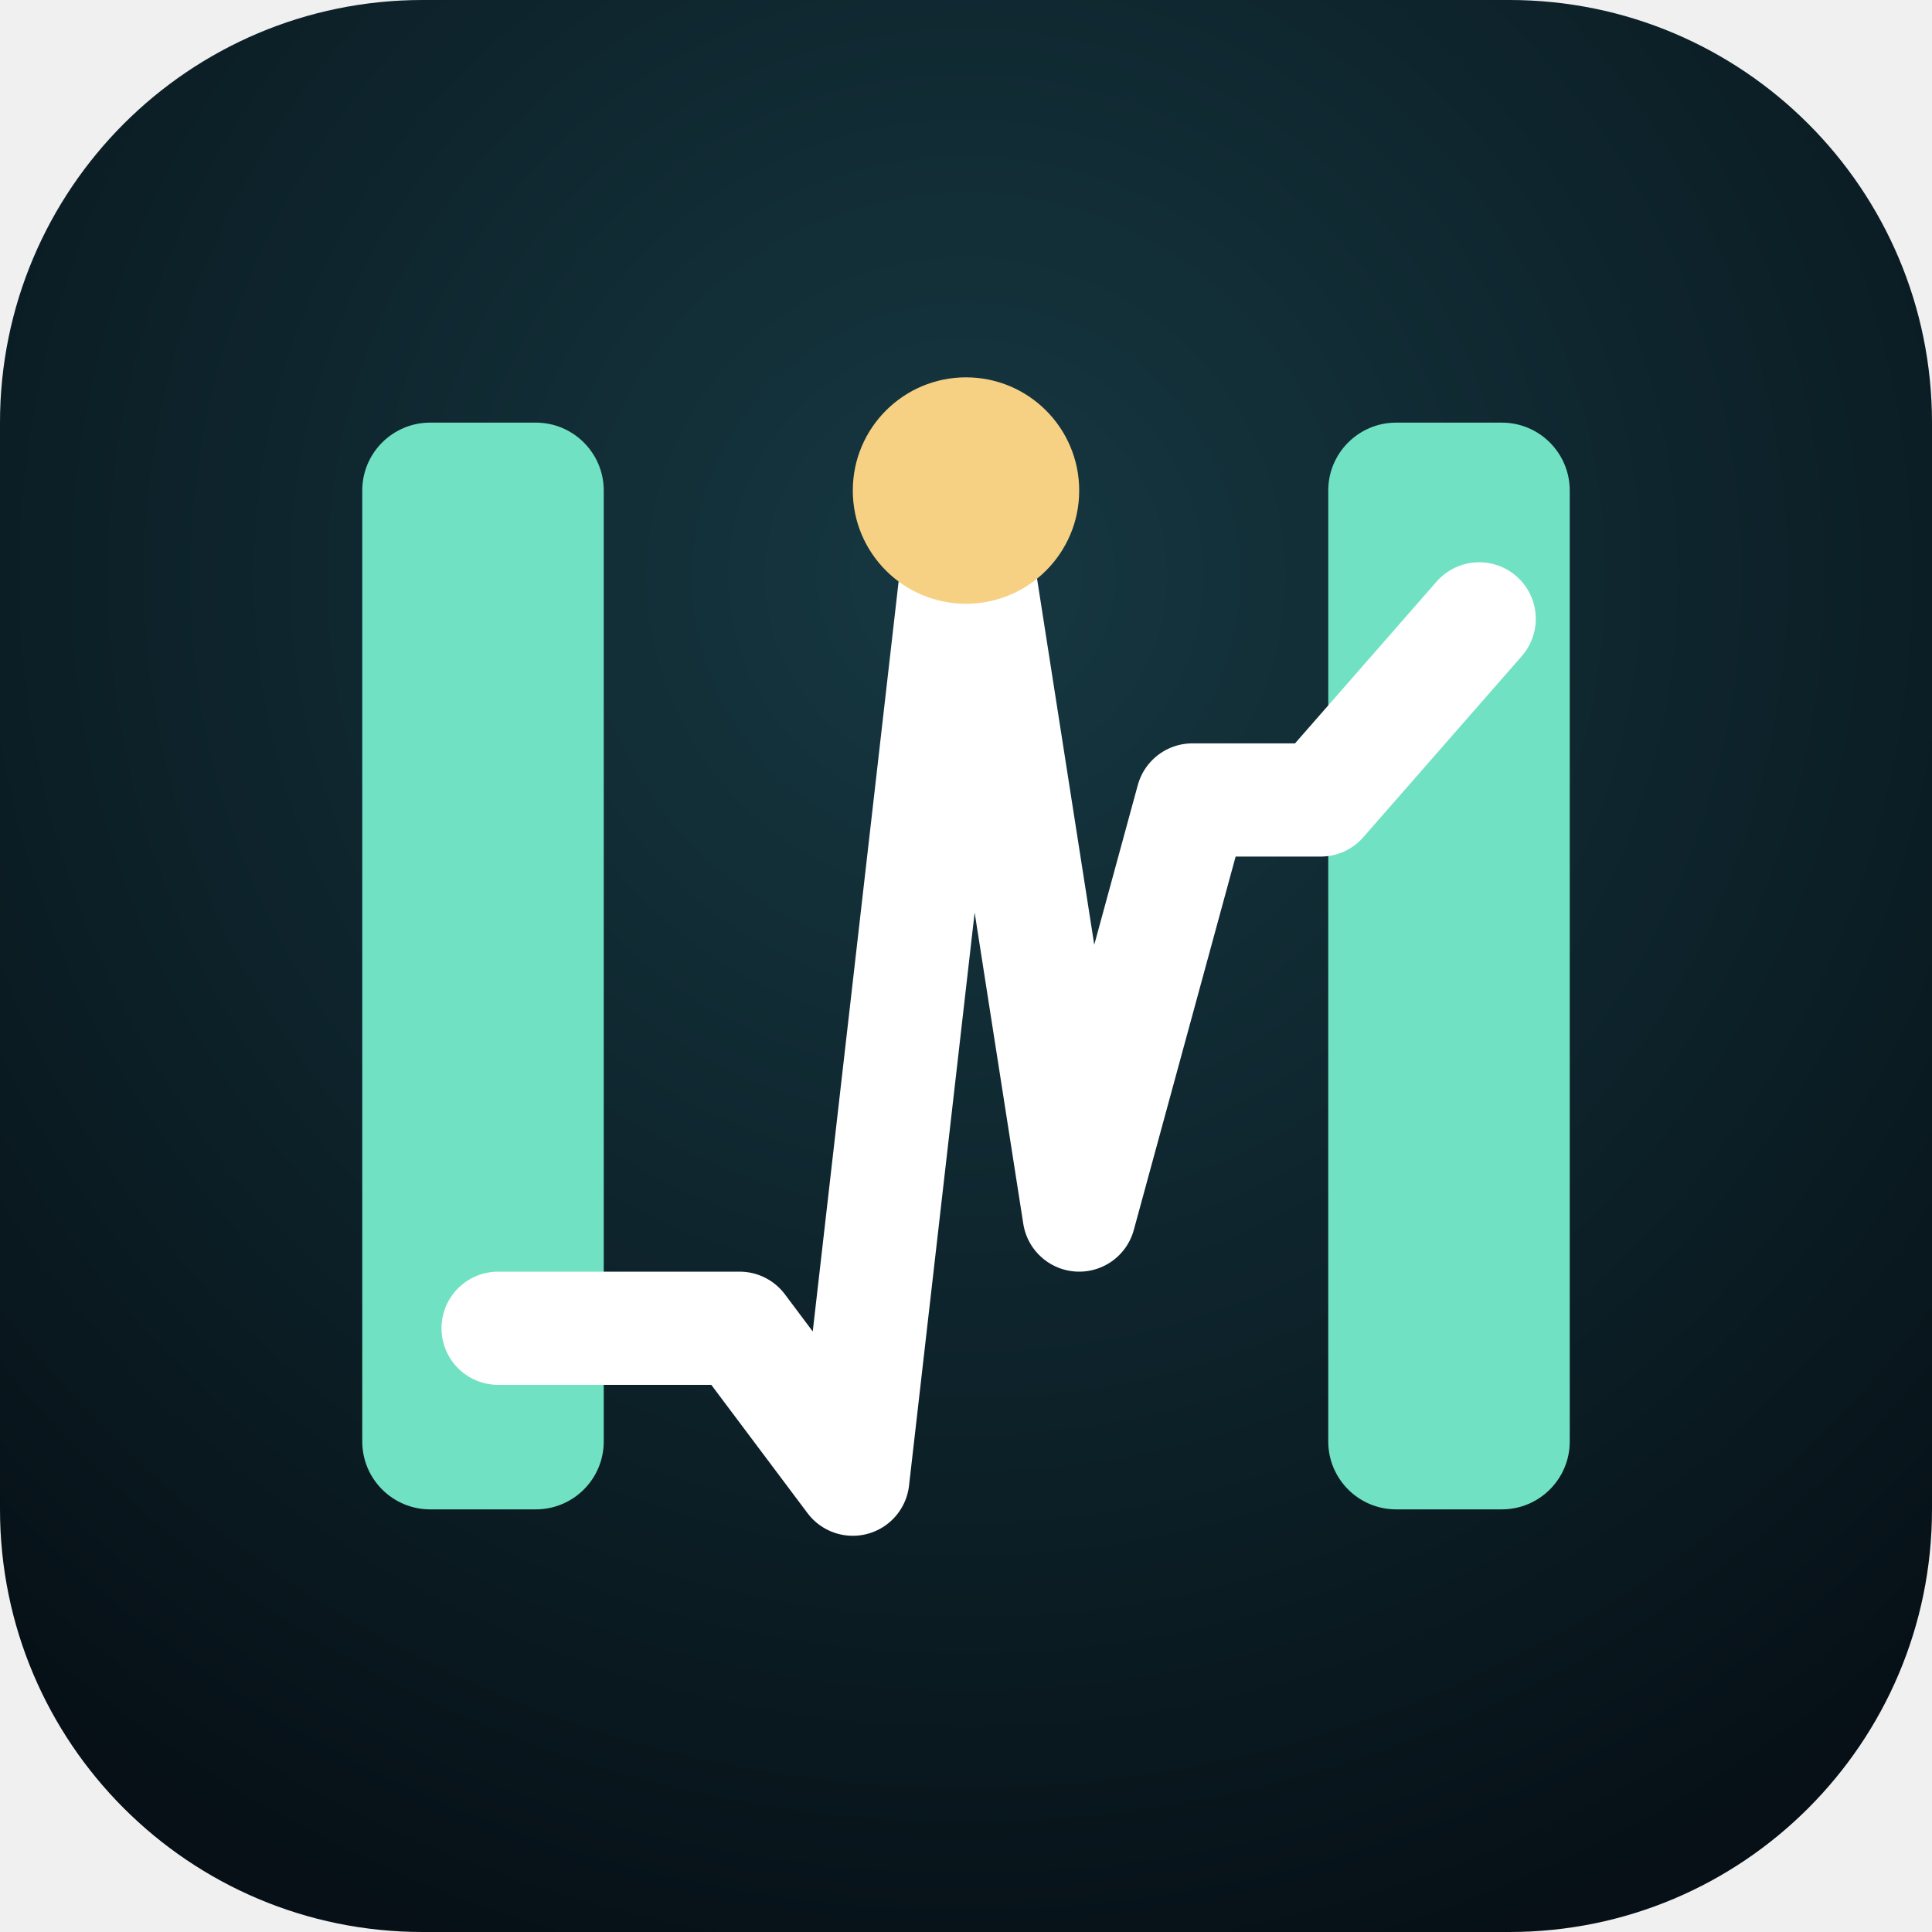
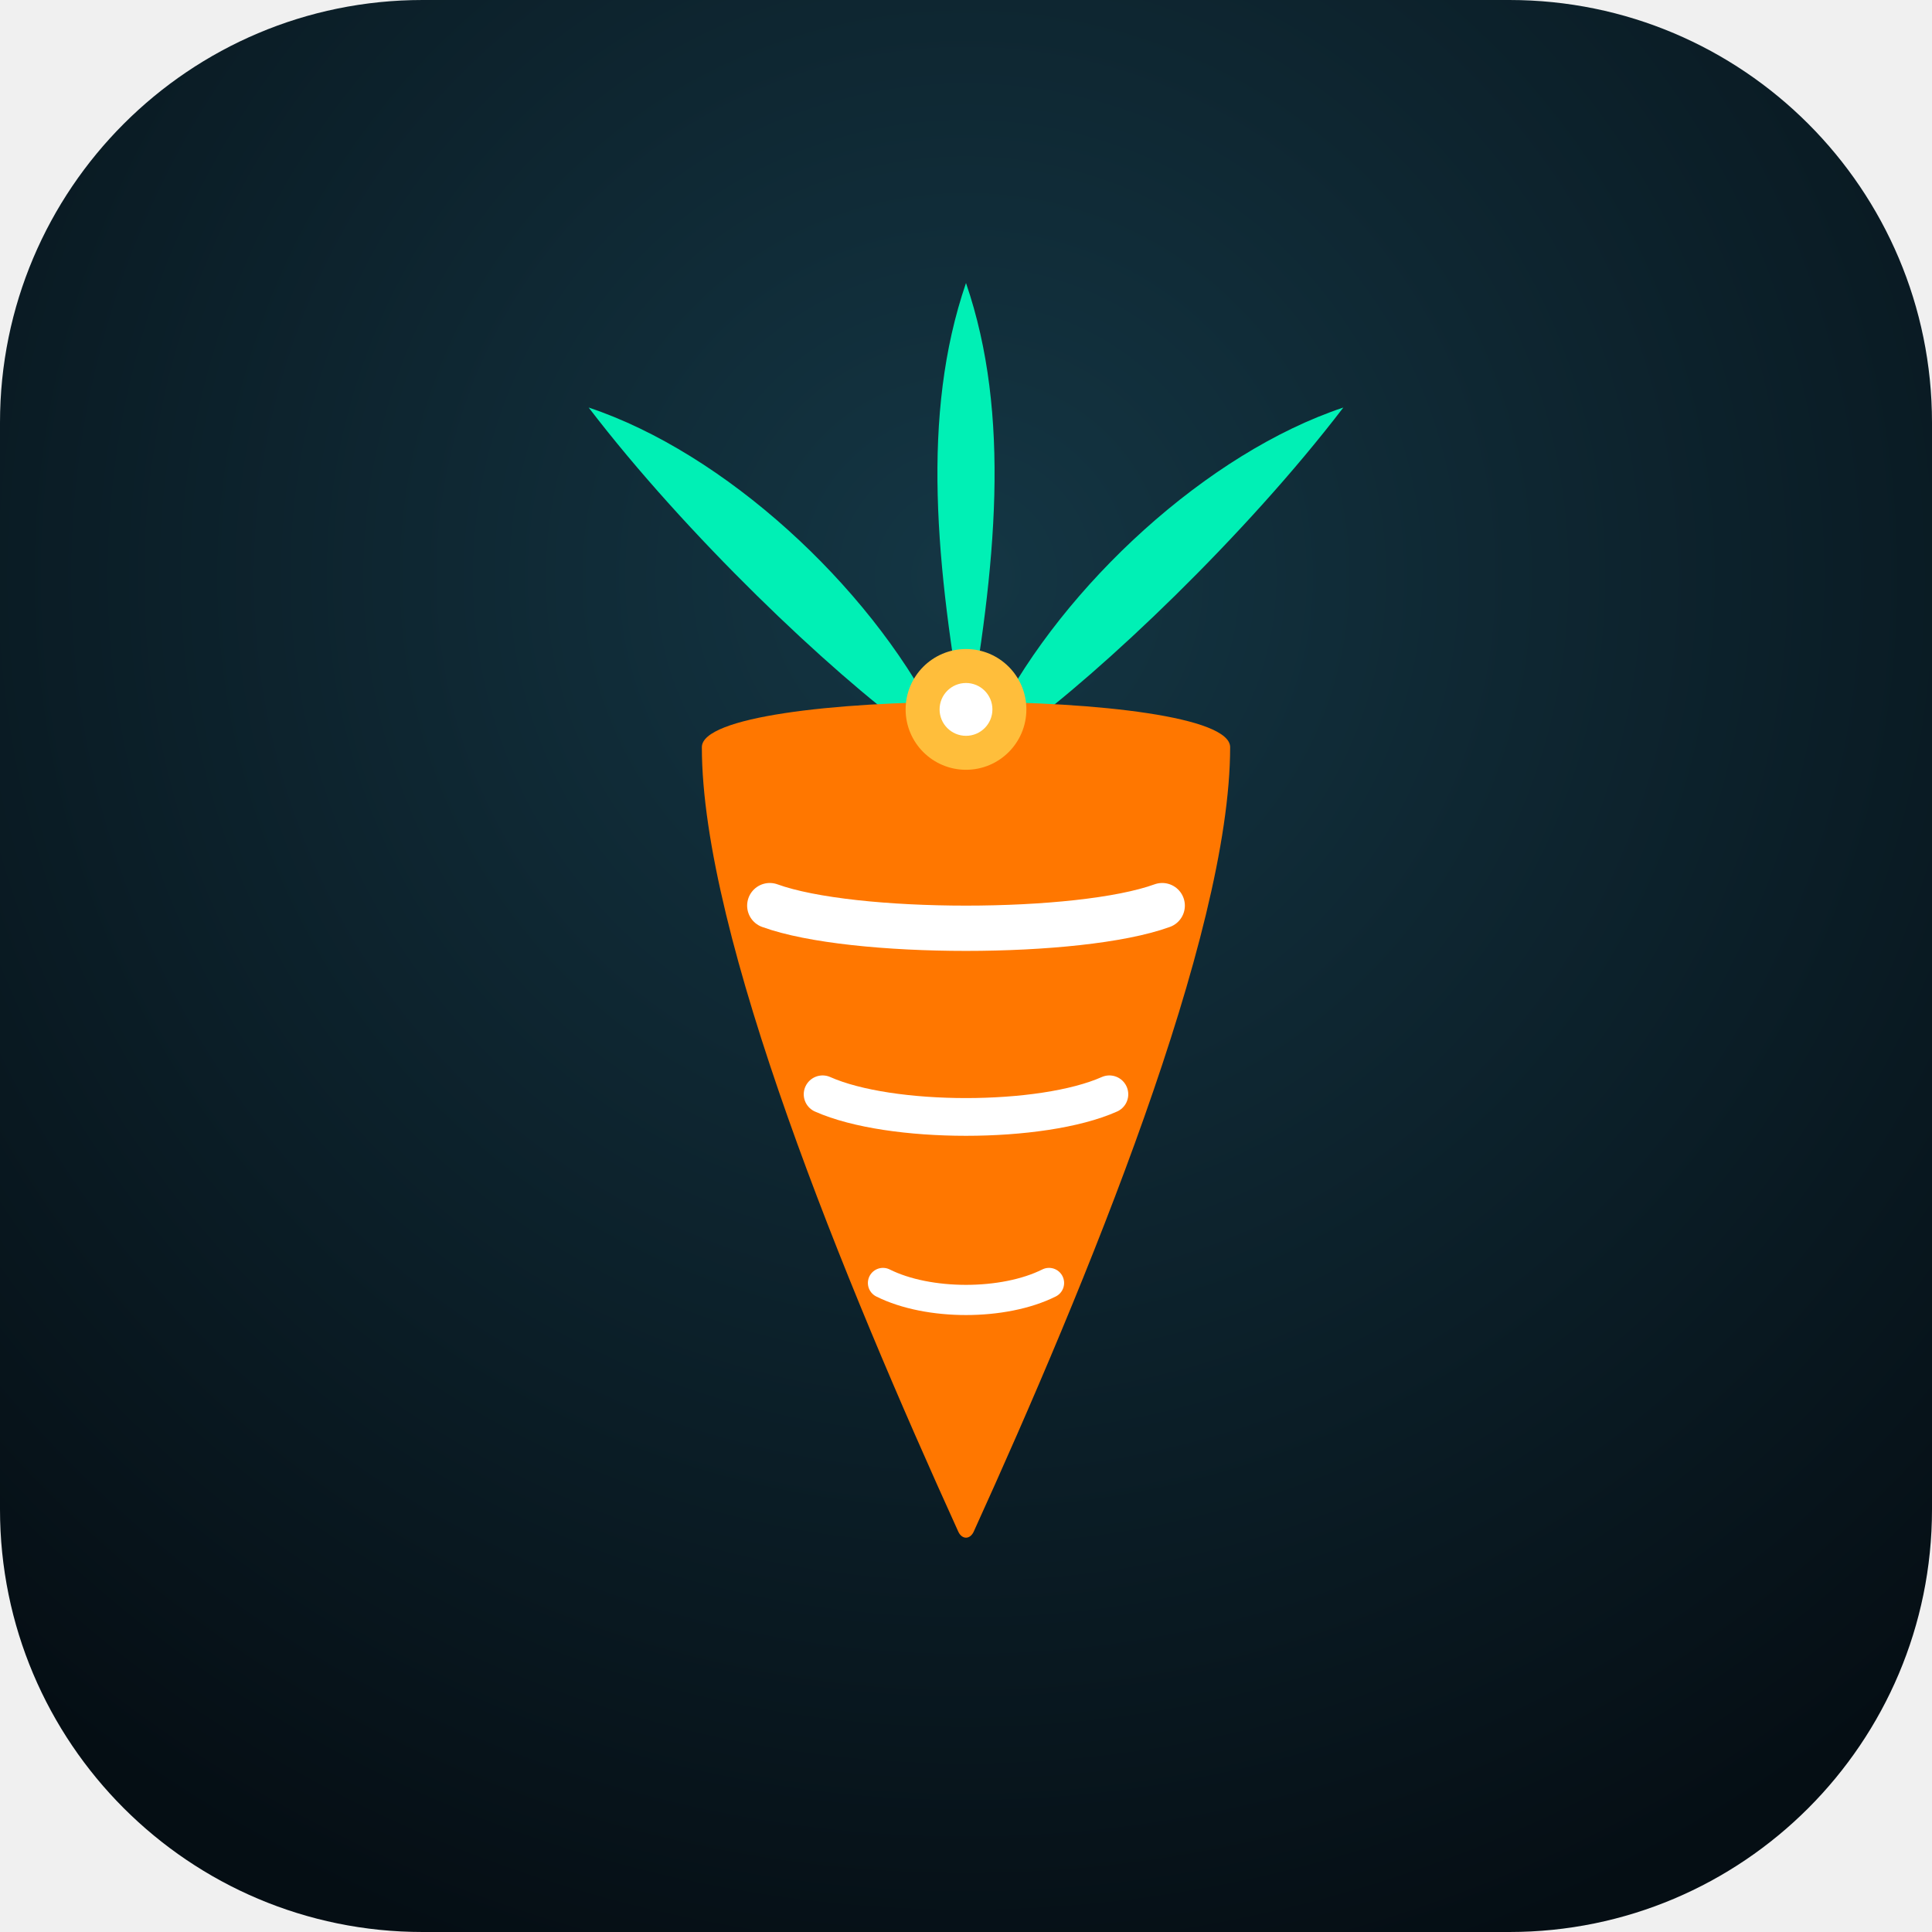
<svg xmlns="http://www.w3.org/2000/svg" viewBox="0 0 512 512">
  <defs>
    <radialGradient id="bg" cx="50%" cy="30%" r="75%">
-       <stop offset="0%" stop-color="#163842" />
-       <stop offset="100%" stop-color="#061016" />
+       <stop offset="0%" stop-color="#143644" />
+       <stop offset="100%" stop-color="#050e14" />
    </radialGradient>
  </defs>
  <rect width="512" height="512" rx="112" fill="url(#bg)" />
-   <rect x="96" y="112" width="64" height="288" rx="18" fill="#70e1c2" />
-   <rect x="352" y="112" width="64" height="288" rx="18" fill="#70e1c2" />
-   <path d="M 132 352 L 196 352 L 226 392 L 256 130 L 286 322 L 316 212 L 350 212 L 392 164" fill="none" stroke="#ffffff" stroke-width="30" stroke-linecap="round" stroke-linejoin="round" />
-   <circle cx="256" cy="130" r="30" fill="#f6d083" />
+   <path d="M 256 195 C 248 150, 244 110, 256 75 C 268 110, 264 150, 256 195 Z" fill="#00f0b5" />
+   <path d="M 248 190 C 230 155, 192 120, 156 108 C 182 142, 220 178, 242 194 Z" fill="#00f0b5" />
+   <path d="M 264 190 C 282 155, 320 120, 356 108 C 330 142, 292 178, 270 194 Z" fill="#00f0b5" />
+   <path d="M 186 198 C 186 182, 326 182, 326 198 C 326 248, 288 340, 258 406 C 257 408, 255 408, 254 406 C 224 340, 186 248, 186 198 Z" fill="#ff7700" />
+   <path d="M 204 240 C 226 248, 286 248, 308 240" fill="none" stroke="#ffffff" stroke-width="12" stroke-linecap="round" />
+   <path d="M 218 290 C 236 298, 276 298, 294 290" fill="none" stroke="#ffffff" stroke-width="10" stroke-linecap="round" />
+   <path d="M 234 340 C 246 346, 266 346, 278 340" fill="none" stroke="#ffffff" stroke-width="8" stroke-linecap="round" />
+   <circle cx="256" cy="188" r="16" fill="#ffbe3b" />
+   <circle cx="256" cy="188" r="7" fill="#ffffff" />
</svg>
